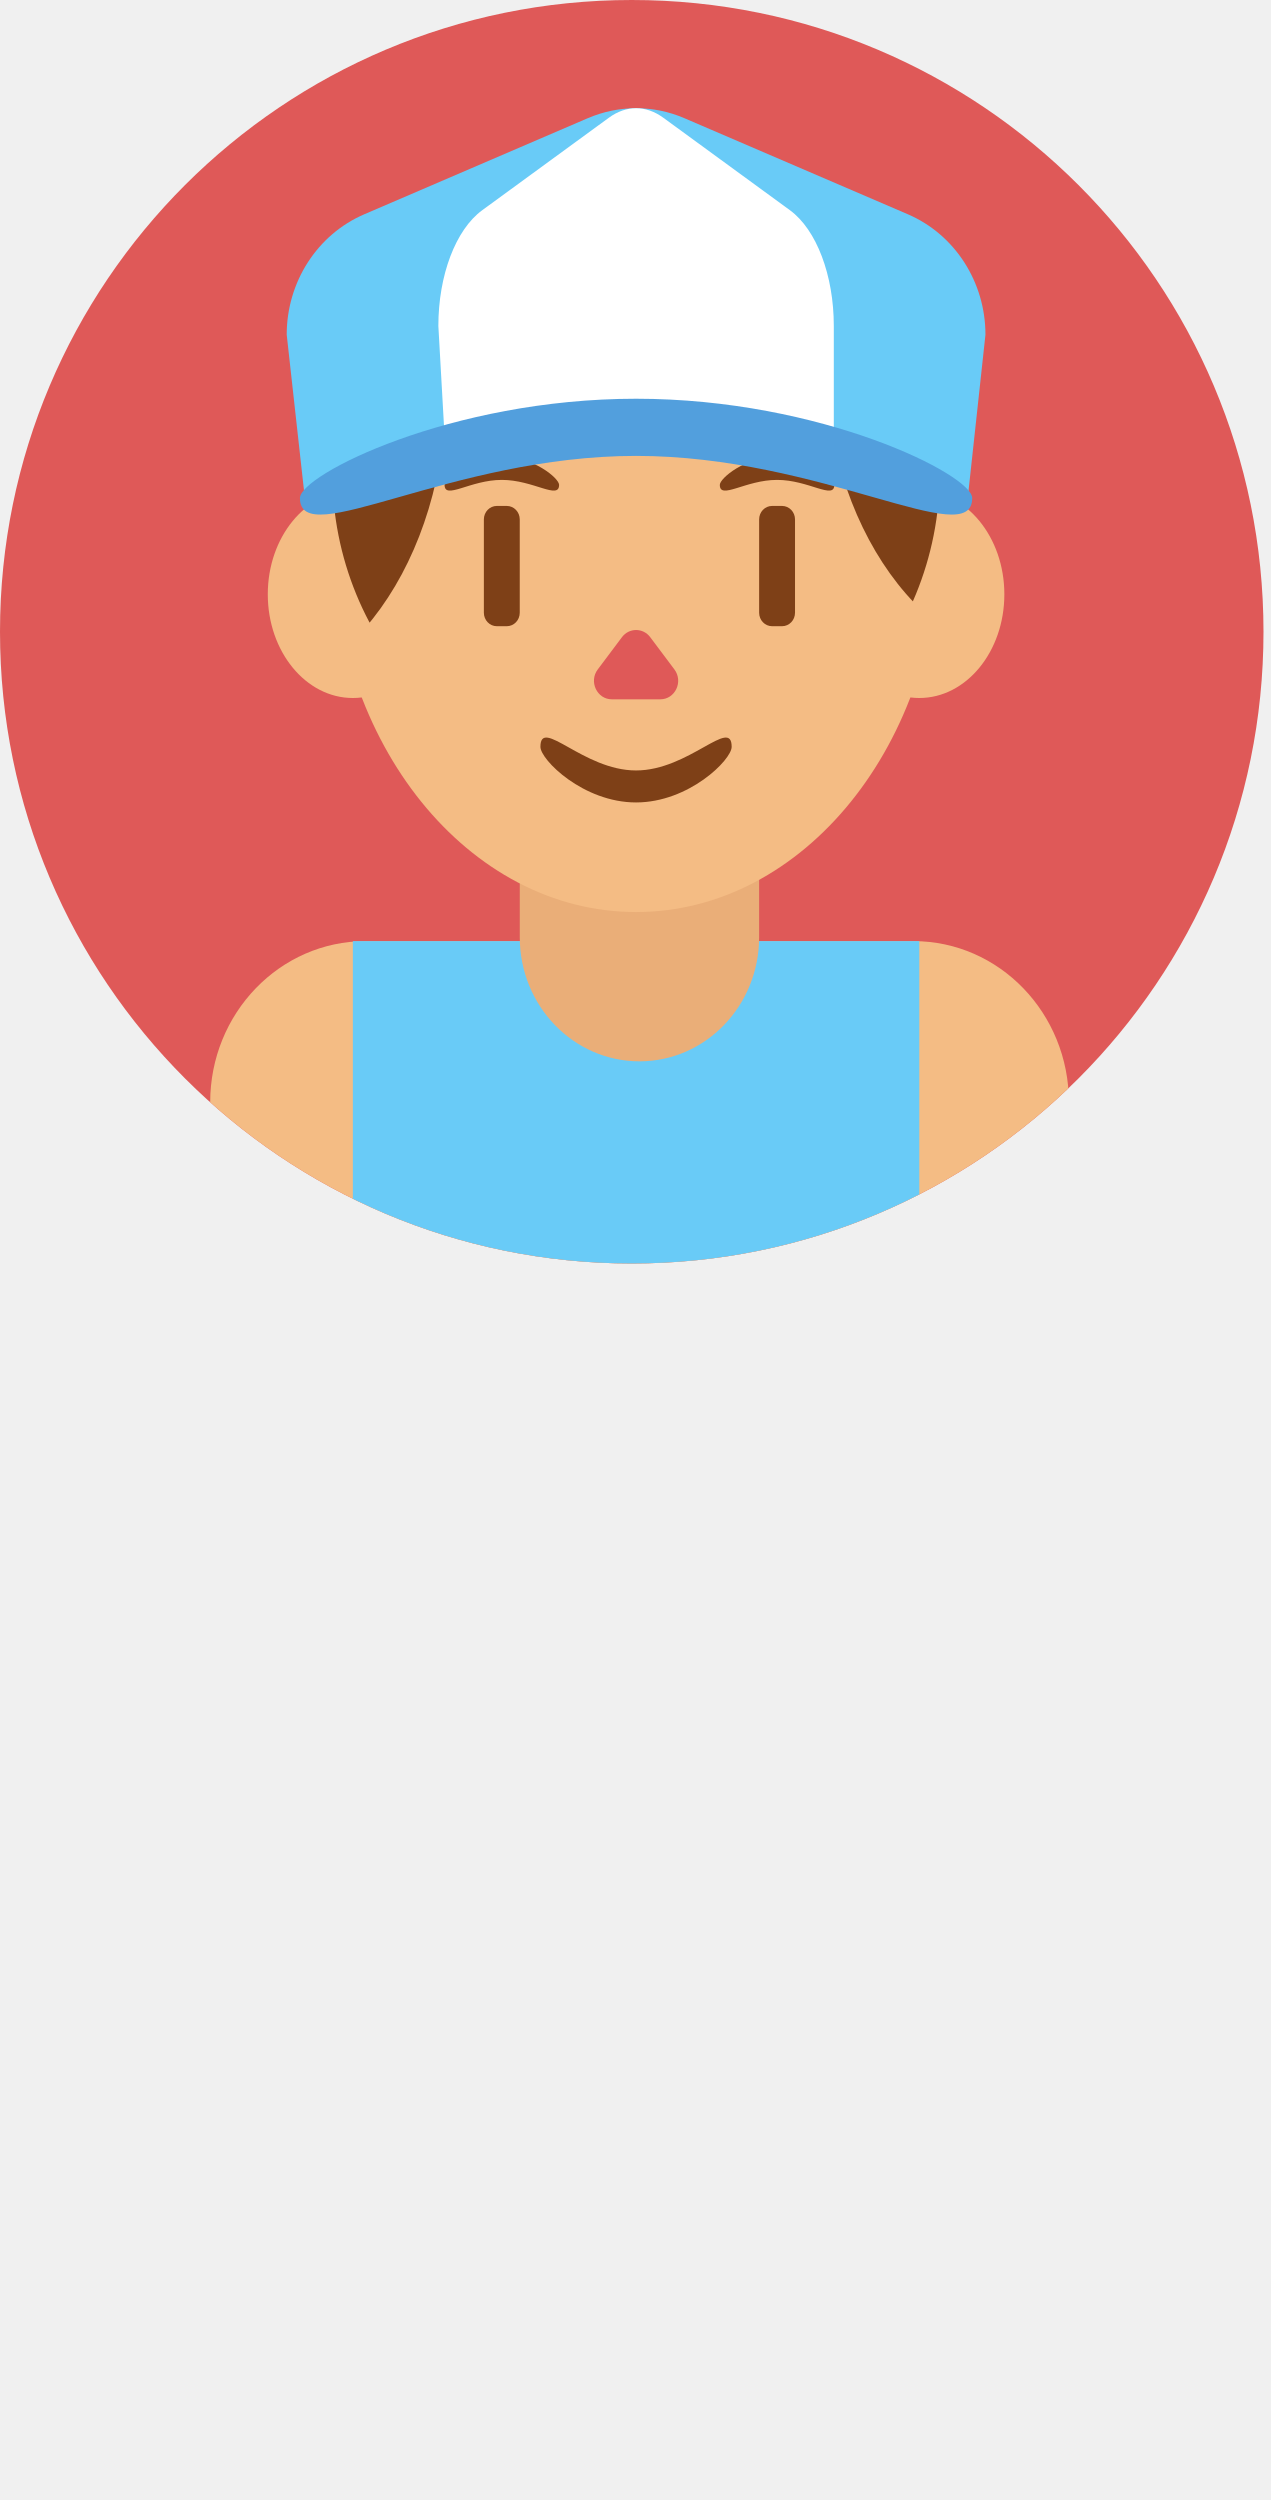
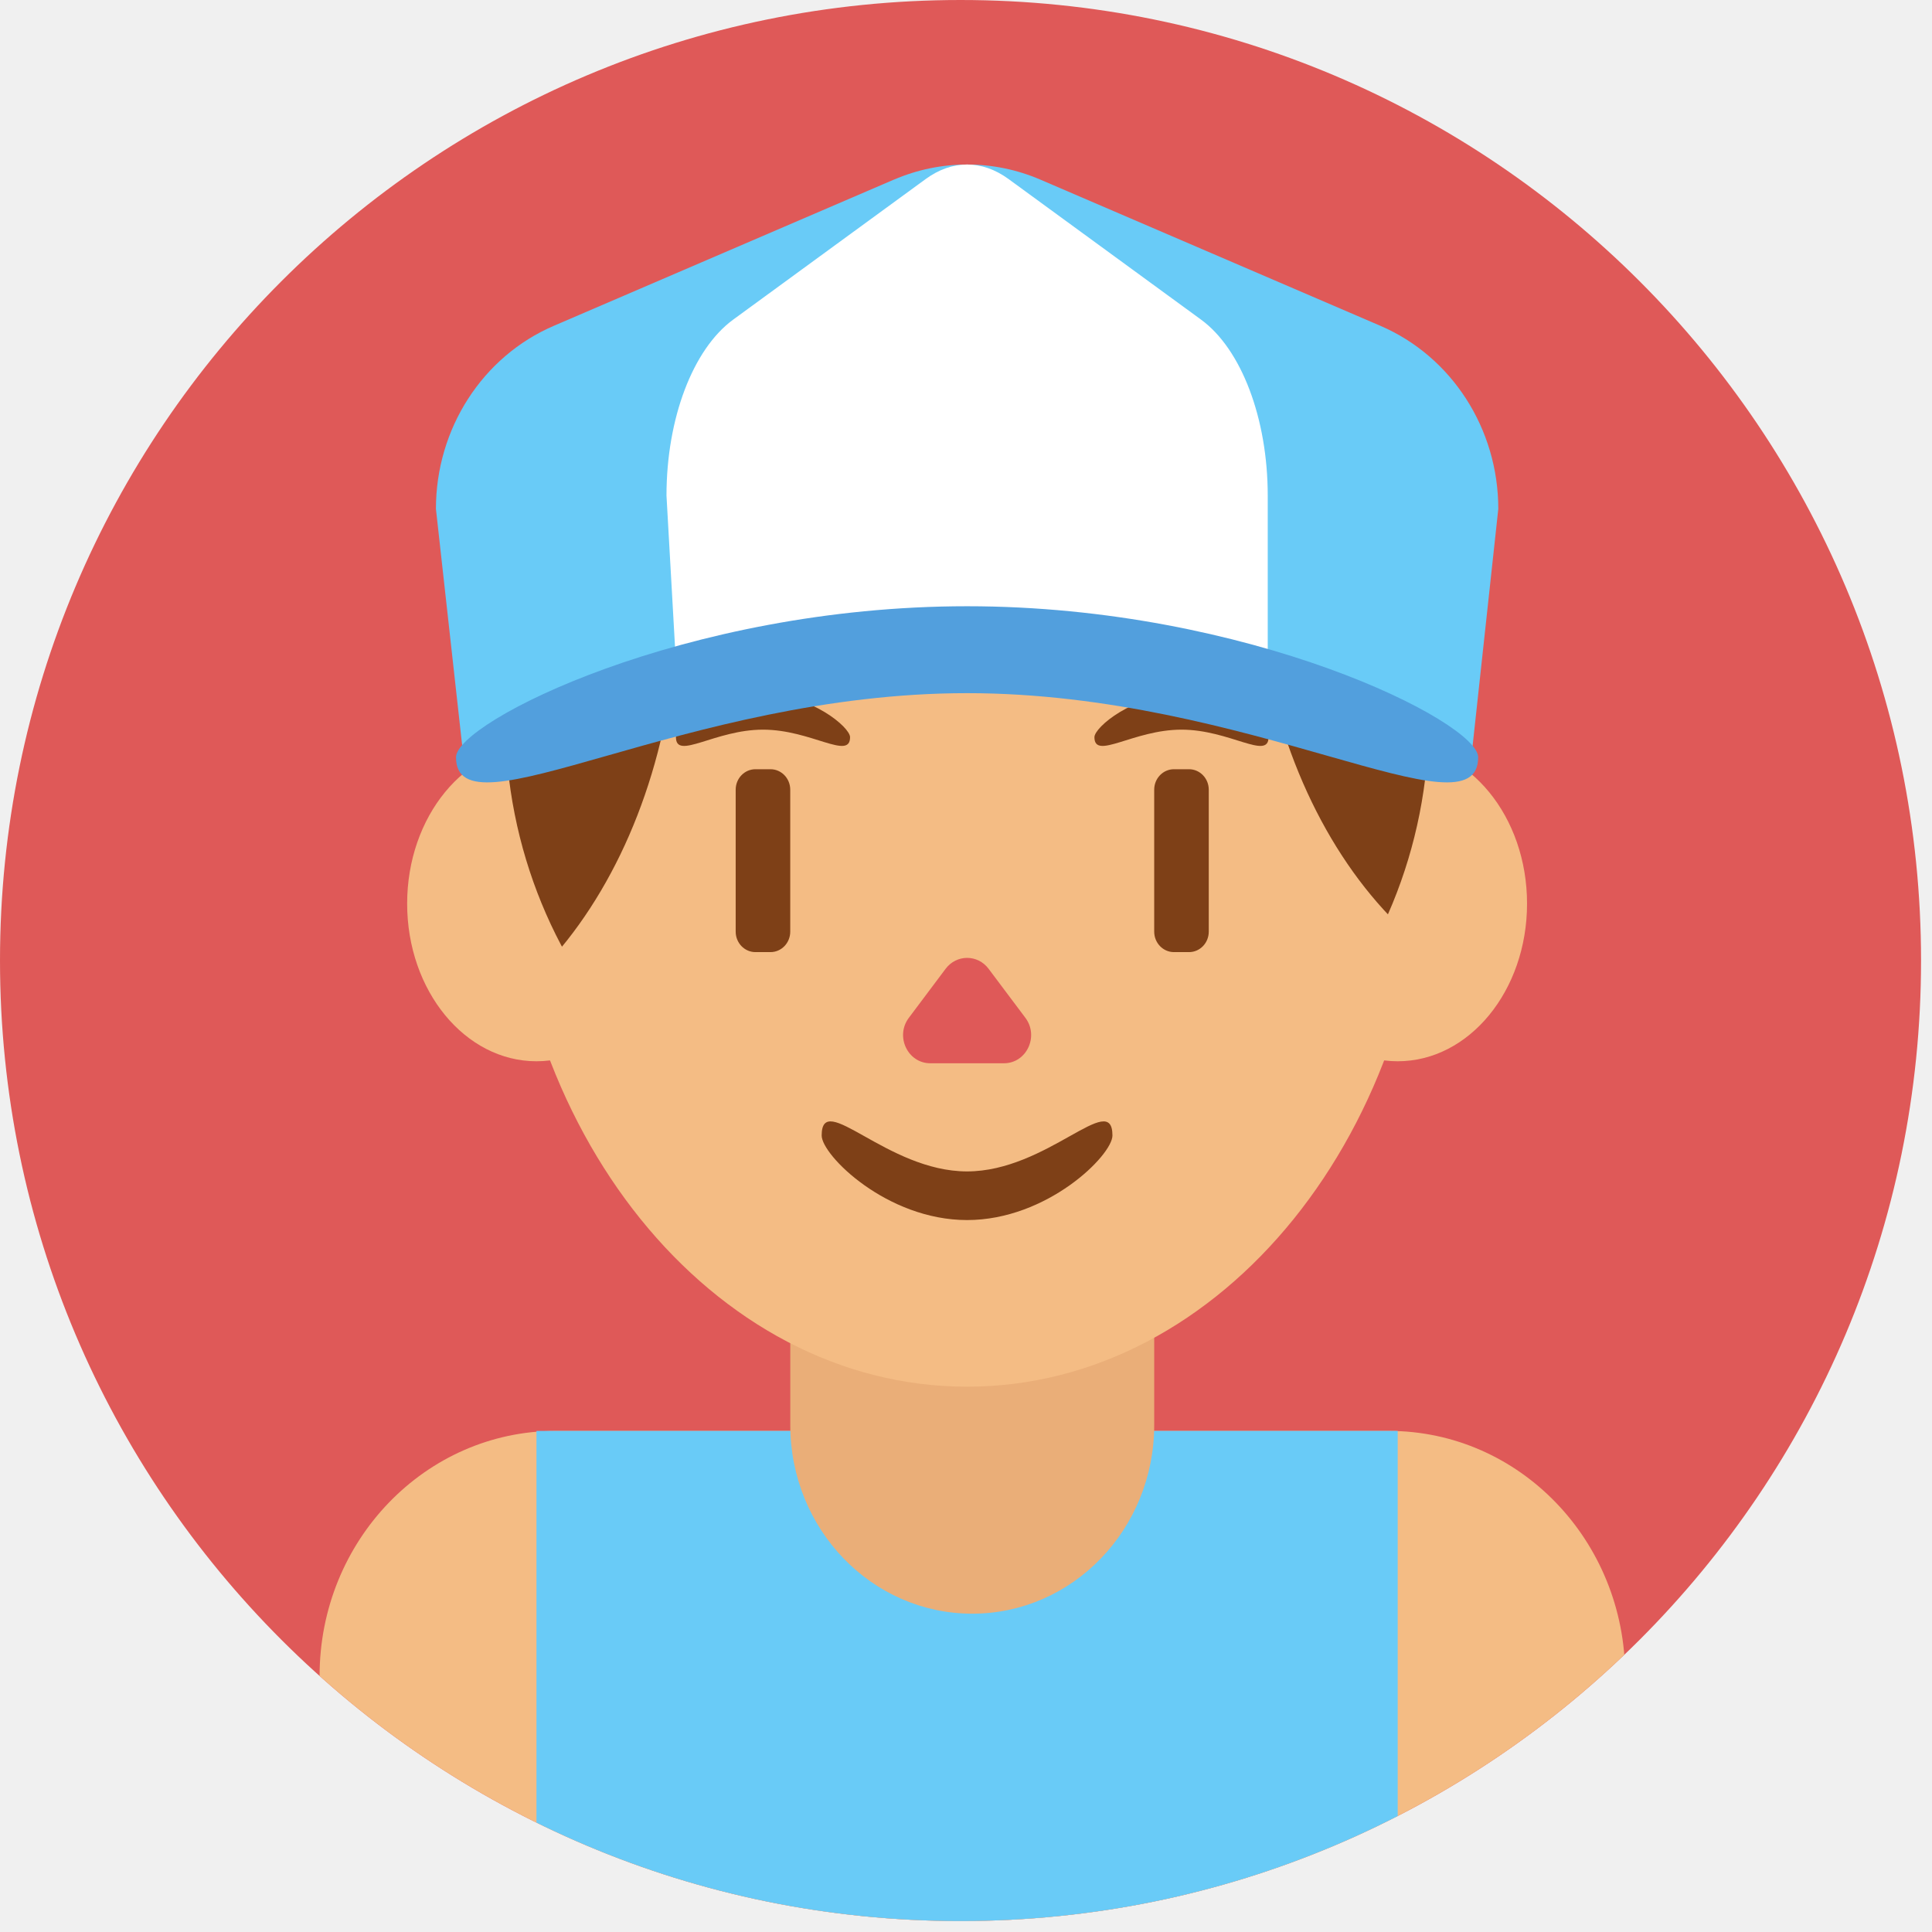
- <svg xmlns="http://www.w3.org/2000/svg" id="_Слой_1" data-name="Слой 1" viewBox="0 0 502.85 989.32">
+ <svg xmlns="http://www.w3.org/2000/svg" id="_Слой_1" data-name="Слой 1" viewBox="0 0 502.85 502.85">
  <defs>
    <style>
			.cls-1 {
			fill: #529fdd;
			}

			.cls-2 {
			fill: #fff;
			}

			.cls-3 {
			fill: #df5958;
			}

			.cls-4 {
			clip-path: url(#clippath-1);
			}

			.cls-5 {
			fill: #eaae78;
			}

			.cls-6 {
			fill: #7e4017;
			}

			.cls-7 {
			clip-path: url(#clippath);
			}

			.cls-8 {
			fill: none;
			}

			.cls-9 {
			fill: #f4bc84;
			}

			.cls-10 {
			fill: #69cbf7;
			}
		</style>
    <clipPath id="clippath">
      <circle class="cls-8" cx="250" cy="250" r="250" />
    </clipPath>
    <clipPath id="clippath-1">
      <ellipse class="cls-8" cx="251.71" cy="186.87" rx="120.2" ry="123.92" />
    </clipPath>
  </defs>
  <g id="_1" data-name=" 1">
    <circle class="cls-3" cx="250" cy="250" r="250" />
  </g>
  <g id="_6" data-name=" 6">
    <g class="cls-7">
      <g>
        <path class="cls-9" d="m144.69,372.43h216.79c33.97,0,61.51,28.55,61.51,63.78h0c0,35.23-27.54,63.79-61.51,63.79h-216.79c-33.97,0-61.51-28.55-61.51-63.78h0c0-35.23,27.54-63.79,61.51-63.79Z" />
        <rect class="cls-10" x="139.63" y="372.43" width="224.16" height="616.9" />
      </g>
    </g>
  </g>
  <g id="_Слой_32" data-name=" Слой 32">
    <ellipse class="cls-6" cx="251.71" cy="185.91" rx="130.91" ry="128.37" />
    <ellipse class="cls-6" cx="251.71" cy="193.27" rx="130.91" ry="135.73" />
  </g>
  <g id="_Слой_19" data-name=" Слой 19">
    <path class="cls-5" d="m253.05,250h0c26.16,0,47.36,21.99,47.36,49.11v71.78c0,27.12-21.2,49.11-47.36,49.11h0c-26.16,0-47.36-21.99-47.36-49.11v-71.78c0-27.12,21.2-49.11,47.36-49.11Z" />
  </g>
  <g id="_Слой_27" data-name=" Слой 27">
    <ellipse class="cls-9" cx="251.71" cy="211.94" rx="120.2" ry="148.98" />
  </g>
  <g id="_6-2" data-name=" 6-2">
    <g>
      <ellipse class="cls-9" cx="139.63" cy="235.19" rx="33.66" ry="41.03" />
      <ellipse class="cls-9" cx="363.79" cy="235.19" rx="33.66" ry="41.03" />
    </g>
  </g>
  <g id="_Слой_22" data-name=" Слой 22">
    <g class="cls-4">
      <g>
        <ellipse class="cls-6" cx="414.59" cy="139.82" rx="88.26" ry="123.21" />
        <ellipse class="cls-6" cx="88.27" cy="153.53" rx="88.26" ry="123.21" />
        <ellipse class="cls-6" cx="244.97" cy="72.97" rx="105.34" ry="54.02" />
      </g>
    </g>
  </g>
  <g id="_Слой_23" data-name=" Слой 23">
    <path class="cls-3" d="m246.13,252.14l-9.58,12.77c-3.62,4.81-.3,11.83,5.58,11.83h19.17c5.89,0,9.19-7.02,5.58-11.83l-9.58-12.77c-2.83-3.77-8.33-3.77-11.17,0h.01Z" />
    <path class="cls-6" d="m305.55,200.21h3.92c2.84,0,5.14,2.39,5.14,5.33v36.94c0,2.95-2.3,5.33-5.14,5.33h-3.92c-2.84,0-5.14-2.39-5.14-5.33v-36.94c0-2.95,2.3-5.33,5.14-5.33Z" />
    <path class="cls-6" d="m196.62,200.21h3.92c2.84,0,5.14,2.39,5.14,5.33v36.94c0,2.95-2.3,5.33-5.14,5.33h-3.92c-2.84,0-5.14-2.39-5.14-5.33v-36.94c0-2.95,2.3-5.33,5.14-5.33Z" />
    <path class="cls-6" d="m221.25,191.87c0-2.59-10.14-11.15-22.66-11.15s-22.66,8.56-22.66,11.15c0,6.08,10.14-1.96,22.66-1.96s22.66,8.04,22.66,1.96Z" />
    <path class="cls-6" d="m330.17,191.87c0-2.59-10.14-11.15-22.66-11.15s-22.66,8.56-22.66,11.15c0,6.08,10.14-1.96,22.66-1.96s22.66,8.04,22.66,1.96Z" />
  </g>
  <g id="_6-3" data-name=" 6-3">
    <path class="cls-6" d="m289.54,295.54c0,5.12-16.94,22.01-37.84,22.01s-37.84-16.9-37.84-22.01c0-12.02,16.94,9.35,37.84,9.35s37.84-21.37,37.84-9.35Z" />
  </g>
  <g id="_Слой_34" data-name=" Слой 34">
    <g>
      <path class="cls-10" d="m232.65,46.75l-88.5,38.05c-18.58,7.98-30.69,26.79-30.69,47.65l7.52,67.78,44.8-22.66c54.24-27.44,117.65-27.46,171.9-.05l44.94,22.71,7.35-67.78c0-20.86-12.12-39.66-30.69-47.65l-88.5-38.05c-12.2-5.24-25.91-5.24-38.1,0h-.01Z" />
      <path class="cls-2" d="m240.93,46.6l-50.09,36.58c-10.51,7.68-17.37,25.76-17.37,45.81l2.47,43.79,28.49-9.25,97.27-.05,28.26,9.3v-43.79c0-20.05-6.85-38.13-17.37-45.81l-50.09-36.58c-6.91-5.04-14.66-5.04-21.57,0Z" />
    </g>
  </g>
  <g id="_Слой_35" data-name=" Слой 35">
    <path class="cls-1" d="m384.73,197.09c0-9.14-59.56-39.3-133.02-39.3s-133.02,30.17-133.02,39.3c0,21.45,59.56-16.68,133.02-16.68s133.02,38.13,133.02,16.68h0Z" />
  </g>
</svg>
